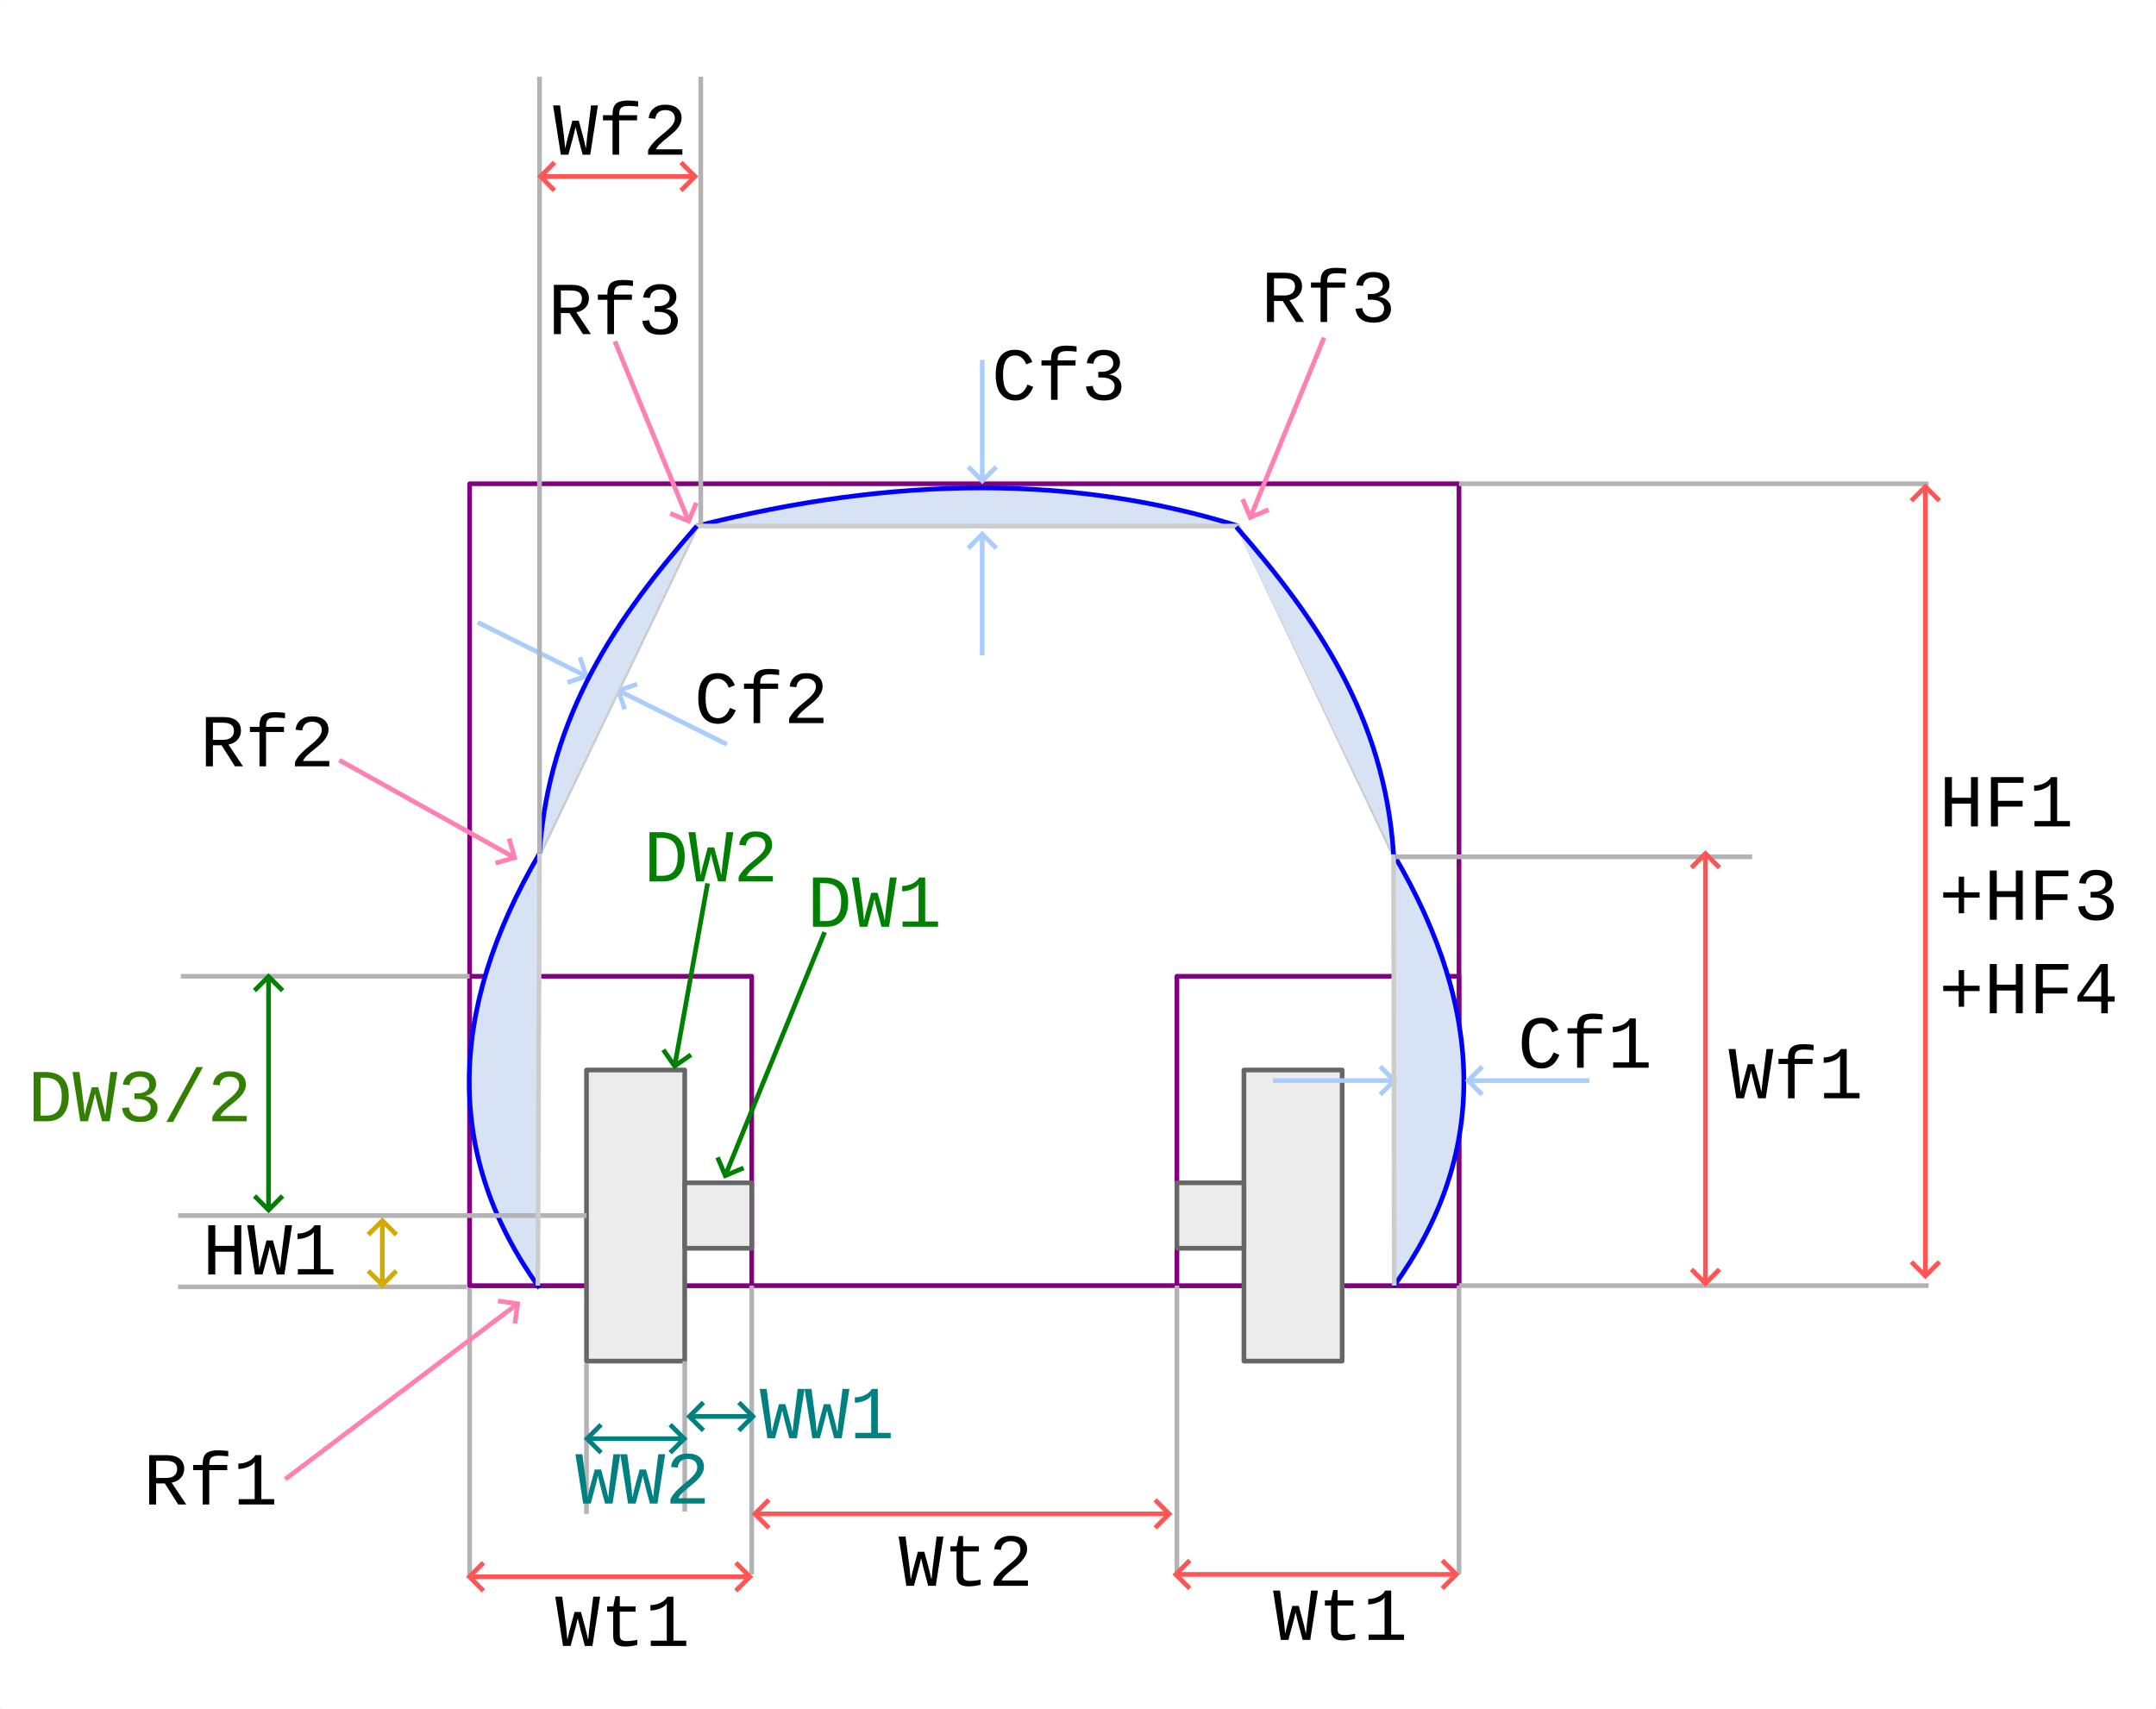
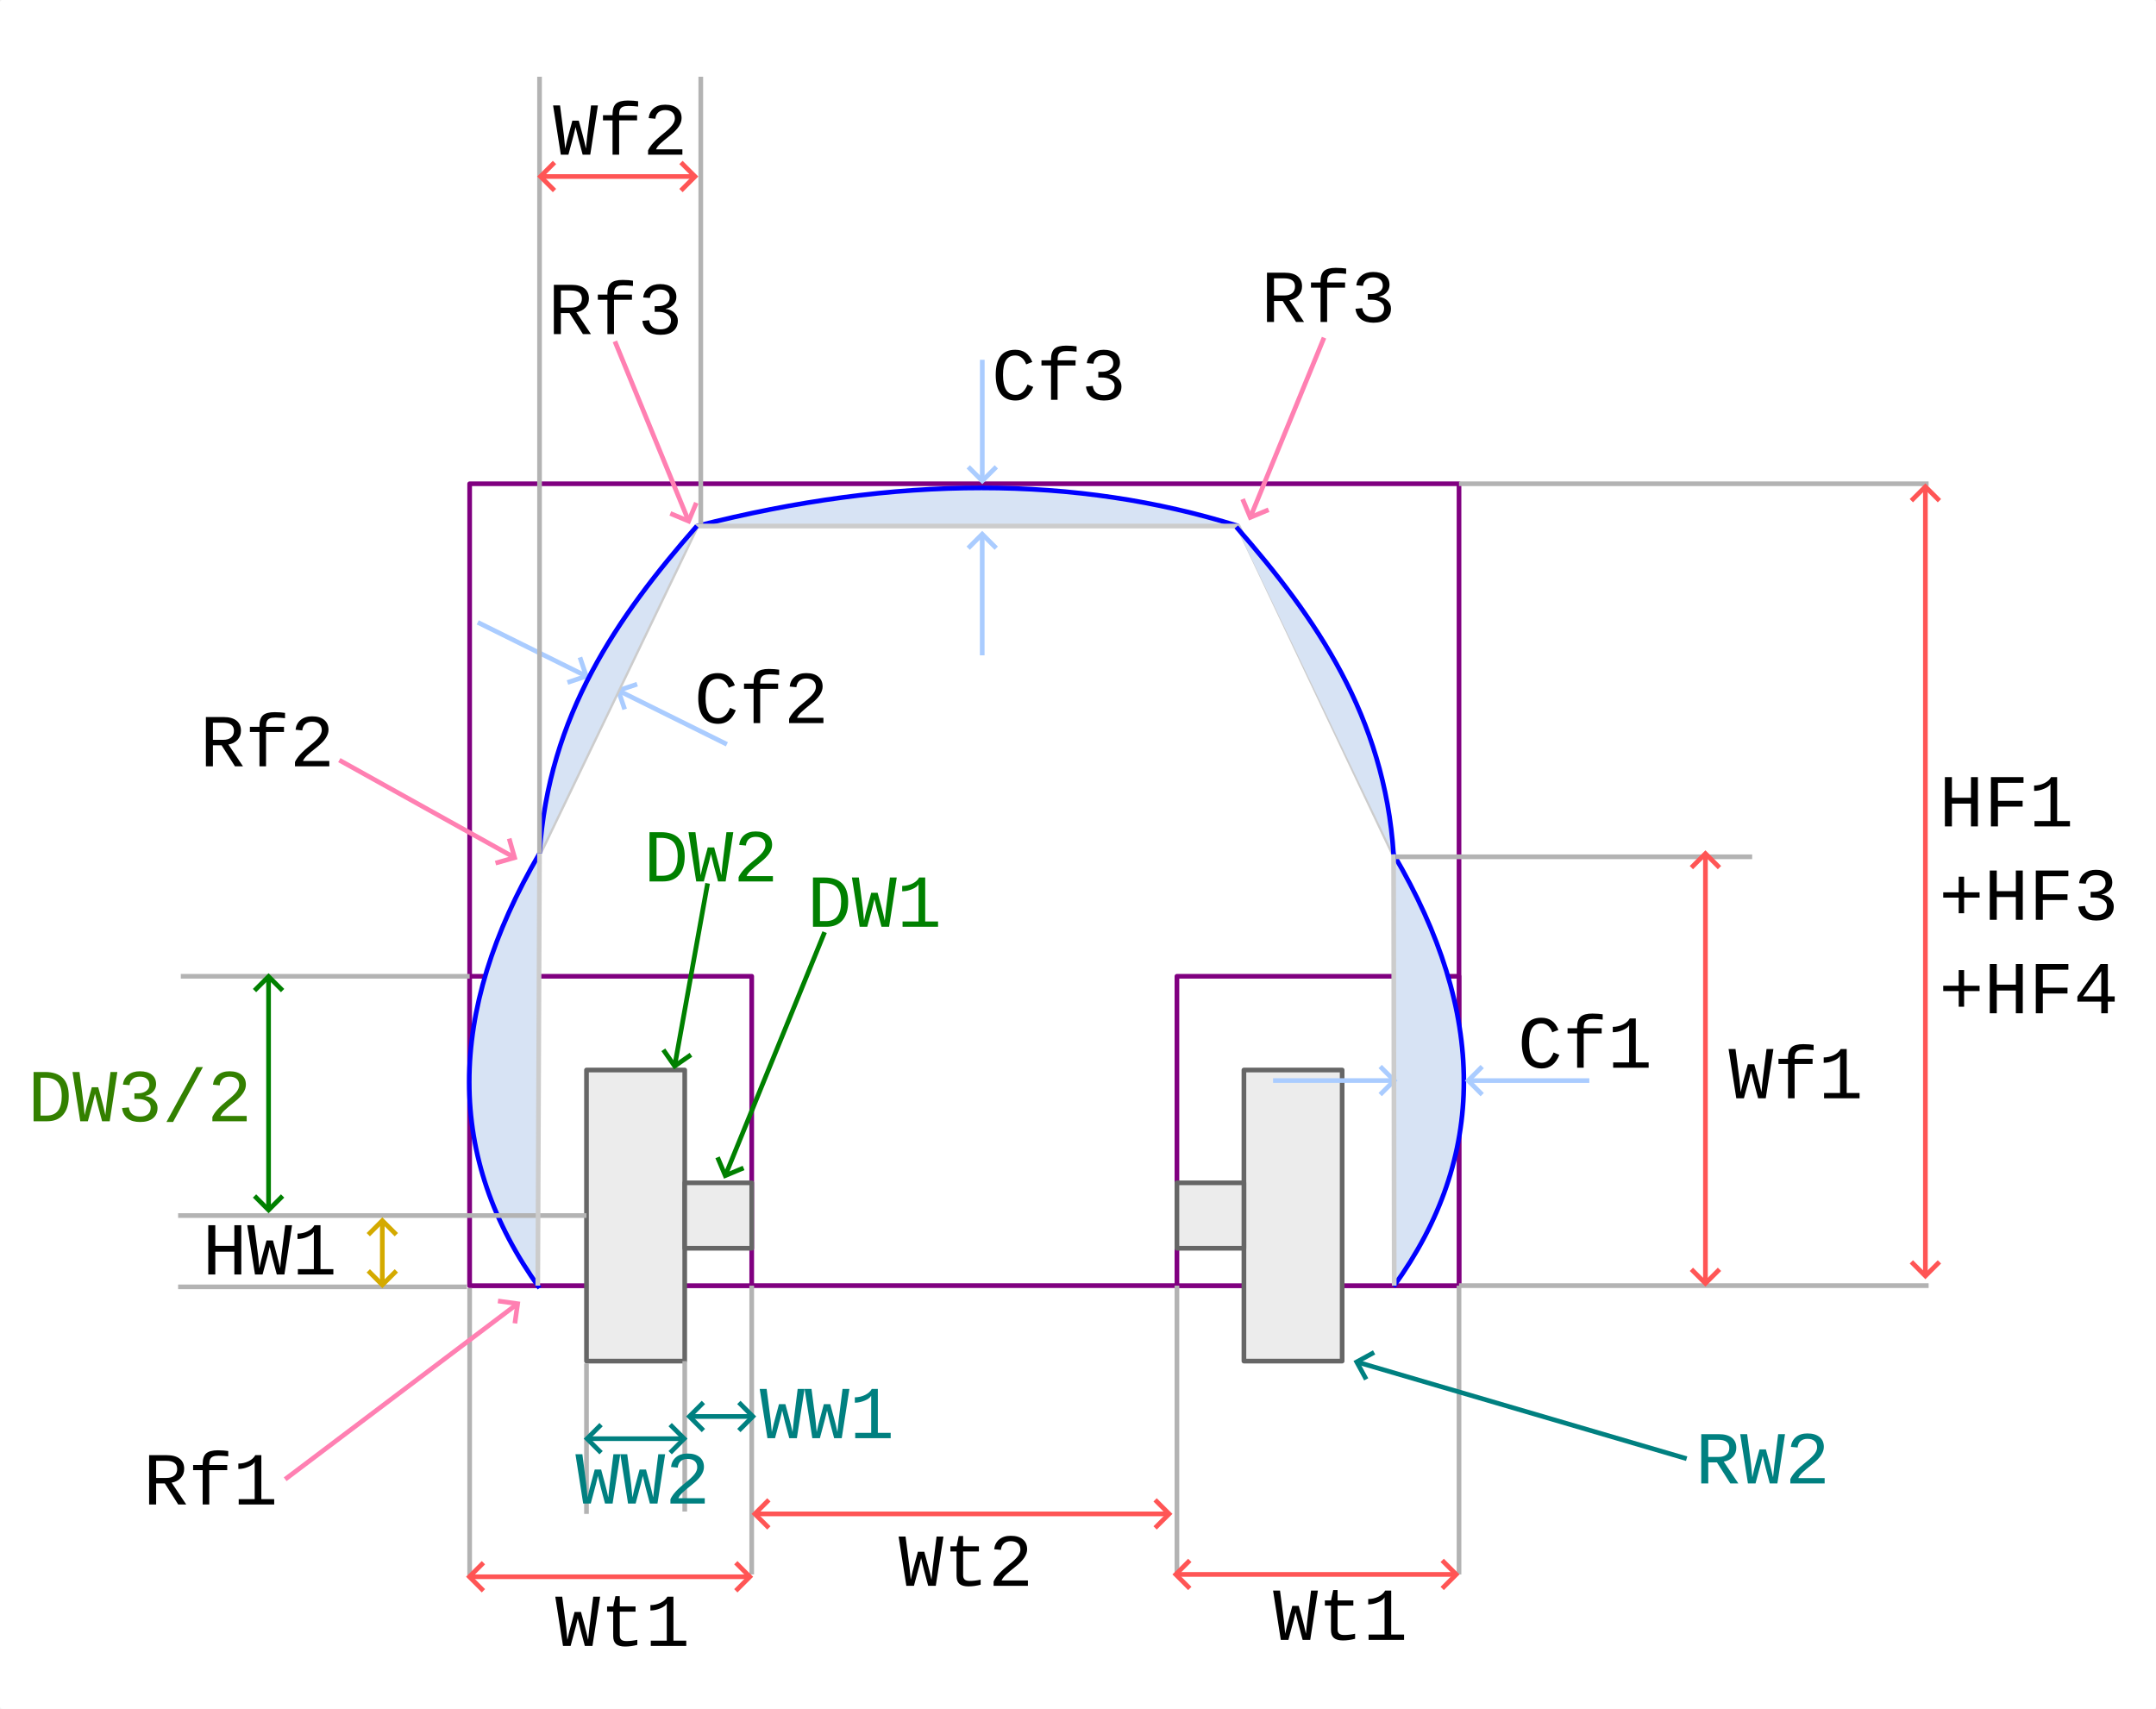
<svg xmlns="http://www.w3.org/2000/svg" width="461.388" height="365.771" viewBox="0 0 122.076 96.777" version="1.1" id="svg1">
  <defs id="defs1">
    <rect x="437.434" y="1005.936" width="98.343" height="56.057" id="rect6" />
    <rect x="252.599" y="1086.525" width="57.973" height="26.12" id="rect57" />
    <rect x="344.018" y="1318.768" width="56.937" height="23.223" id="rect56" />
    <rect x="266.363" y="1315.234" width="51.854" height="23.89" id="rect55" />
    <rect x="508.701" y="1101.815" width="113.399" height="85.049" id="rect42" />
    <marker style="overflow:visible" id="ArrowWide" refX="0" refY="0" orient="auto-start-reverse" markerWidth="1" markerHeight="1" viewBox="0 0 1 1" preserveAspectRatio="xMidYMid">
      <path style="fill:none;stroke:context-stroke;stroke-width:1;stroke-linecap:butt" d="M 3,-3 0,0 3,3" transform="rotate(180,0.125,0)" id="path6" />
    </marker>
    <marker style="overflow:visible" id="ArrowWide-38-0" refX="0" refY="0" orient="auto-start-reverse" markerWidth="1" markerHeight="1" viewBox="0 0 1 1" preserveAspectRatio="xMidYMid">
      <path style="fill:none;stroke:context-stroke;stroke-width:1;stroke-linecap:butt" d="M 3,-3 0,0 3,3" transform="rotate(180,0.125,0)" id="path6-3-6" />
    </marker>
    <marker style="overflow:visible" id="ArrowWide-2-3-3" refX="0" refY="0" orient="auto-start-reverse" markerWidth="1" markerHeight="1" viewBox="0 0 1 1" preserveAspectRatio="xMidYMid">
      <path style="fill:none;stroke:context-stroke;stroke-width:1;stroke-linecap:butt" d="M 3,-3 0,0 3,3" transform="rotate(180,0.125,0)" id="path6-89-3-2" />
    </marker>
    <marker style="overflow:visible" id="ArrowWide-2-3-3-7" refX="0" refY="0" orient="auto-start-reverse" markerWidth="1" markerHeight="1" viewBox="0 0 1 1" preserveAspectRatio="xMidYMid">
      <path style="fill:none;stroke:context-stroke;stroke-width:1;stroke-linecap:butt" d="M 3,-3 0,0 3,3" transform="rotate(180,0.125,0)" id="path6-89-3-2-6" />
    </marker>
    <marker style="overflow:visible" id="ArrowWide-38-0-5" refX="0" refY="0" orient="auto-start-reverse" markerWidth="1" markerHeight="1" viewBox="0 0 1 1" preserveAspectRatio="xMidYMid">
      <path style="fill:none;stroke:context-stroke;stroke-width:1;stroke-linecap:butt" d="M 3,-3 0,0 3,3" transform="rotate(180,0.125,0)" id="path6-3-6-6" />
    </marker>
    <rect x="272.764" y="1099.841" width="42.795" height="20.947" id="rect5-8" />
    <rect x="272.764" y="1099.841" width="42.795" height="20.947" id="rect5-9" />
    <marker style="overflow:visible" id="ArrowWide-75-1-6-6" refX="0" refY="0" orient="auto-start-reverse" markerWidth="1" markerHeight="1" viewBox="0 0 1 1" preserveAspectRatio="xMidYMid">
      <path style="fill:none;stroke:context-stroke;stroke-width:1;stroke-linecap:butt" d="M 3,-3 0,0 3,3" transform="rotate(180,0.125,0)" id="path6-69-0-2-6" />
    </marker>
    <rect x="57.211" y="631.119" width="48.652" height="27.93" id="rect37-7-4" />
    <rect x="57.211" y="631.119" width="48.652" height="27.93" id="rect37-7-4-2" />
    <marker style="overflow:visible" id="ArrowWide-75-1-6-6-7" refX="0" refY="0" orient="auto-start-reverse" markerWidth="1" markerHeight="1" viewBox="0 0 1 1" preserveAspectRatio="xMidYMid">
      <path style="fill:none;stroke:context-stroke;stroke-width:1;stroke-linecap:butt" d="M 3,-3 0,0 3,3" transform="rotate(180,0.125,0)" id="path6-69-0-2-6-2" />
    </marker>
    <marker style="overflow:visible" id="ArrowWide-8-9" refX="0" refY="0" orient="auto-start-reverse" markerWidth="1" markerHeight="1" viewBox="0 0 1 1" preserveAspectRatio="xMidYMid">
      <path style="fill:none;stroke:context-stroke;stroke-width:1;stroke-linecap:butt" d="M 3,-3 0,0 3,3" transform="rotate(180,0.125,0)" id="path6-60-4" />
    </marker>
    <marker style="overflow:visible" id="ArrowWide-8-9-0" refX="0" refY="0" orient="auto-start-reverse" markerWidth="1" markerHeight="1" viewBox="0 0 1 1" preserveAspectRatio="xMidYMid">
      <path style="fill:none;stroke:context-stroke;stroke-width:1;stroke-linecap:butt" d="M 3,-3 0,0 3,3" transform="rotate(180,0.125,0)" id="path6-60-4-8" />
    </marker>
    <marker style="overflow:visible" id="ArrowWide-8-9-8" refX="0" refY="0" orient="auto-start-reverse" markerWidth="1" markerHeight="1" viewBox="0 0 1 1" preserveAspectRatio="xMidYMid">
      <path style="fill:none;stroke:context-stroke;stroke-width:1;stroke-linecap:butt" d="M 3,-3 0,0 3,3" transform="rotate(180,0.125,0)" id="path6-60-4-5" />
    </marker>
    <rect x="479.566" y="634.474" width="50.195" height="32.291" id="rect39-4" />
    <rect x="276.143" y="935.642" width="54.508" height="27.93" id="rect40-8" />
    <rect x="479.566" y="634.474" width="50.195" height="32.291" id="rect39-4-7" />
    <marker style="overflow:visible" id="ArrowWide-8-9-0-5" refX="0" refY="0" orient="auto-start-reverse" markerWidth="1" markerHeight="1" viewBox="0 0 1 1" preserveAspectRatio="xMidYMid">
      <path style="fill:none;stroke:context-stroke;stroke-width:1;stroke-linecap:butt" d="M 3,-3 0,0 3,3" transform="rotate(180,0.125,0)" id="path6-60-4-8-9" />
    </marker>
    <marker style="overflow:visible" id="ArrowWide-8-9-04" refX="0" refY="0" orient="auto-start-reverse" markerWidth="1" markerHeight="1" viewBox="0 0 1 1" preserveAspectRatio="xMidYMid">
      <path style="fill:none;stroke:context-stroke;stroke-width:1;stroke-linecap:butt" d="M 3,-3 0,0 3,3" transform="rotate(180,0.125,0)" id="path6-60-4-88" />
    </marker>
    <marker style="overflow:visible" id="ArrowWide-8-9-04-2" refX="0" refY="0" orient="auto-start-reverse" markerWidth="1" markerHeight="1" viewBox="0 0 1 1" preserveAspectRatio="xMidYMid">
      <path style="fill:none;stroke:context-stroke;stroke-width:1;stroke-linecap:butt" d="M 3,-3 0,0 3,3" transform="rotate(180,0.125,0)" id="path6-60-4-88-5" />
    </marker>
    <rect x="329.497" y="450.312" width="55.231" height="24.557" id="rect2-9" />
    <rect x="139.6" y="614.001" width="56.808" height="23.425" id="rect38-8" />
    <marker style="overflow:visible" id="ArrowWide-8-9-5" refX="0" refY="0" orient="auto-start-reverse" markerWidth="1" markerHeight="1" viewBox="0 0 1 1" preserveAspectRatio="xMidYMid">
      <path style="fill:none;stroke:context-stroke;stroke-width:1;stroke-linecap:butt" d="M 3,-3 0,0 3,3" transform="rotate(180,0.125,0)" id="path6-60-4-0" />
    </marker>
    <marker style="overflow:visible" id="ArrowWide-8-9-5-6" refX="0" refY="0" orient="auto-start-reverse" markerWidth="1" markerHeight="1" viewBox="0 0 1 1" preserveAspectRatio="xMidYMid">
      <path style="fill:none;stroke:context-stroke;stroke-width:1;stroke-linecap:butt" d="M 3,-3 0,0 3,3" transform="rotate(180,0.125,0)" id="path6-60-4-0-2" />
    </marker>
    <marker style="overflow:visible" id="ArrowWide-629" refX="0" refY="0" orient="auto-start-reverse" markerWidth="1" markerHeight="1" viewBox="0 0 1 1" preserveAspectRatio="xMidYMid">
      <path style="fill:none;stroke:context-stroke;stroke-width:1;stroke-linecap:butt" d="M 3,-3 0,0 3,3" transform="rotate(180,0.125,0)" id="path6-90" />
    </marker>
    <rect x="252.599" y="1086.525" width="57.973" height="26.12" id="rect57-0" />
    <marker style="overflow:visible" id="ArrowWide-75-1-6-6-7-7" refX="0" refY="0" orient="auto-start-reverse" markerWidth="1" markerHeight="1" viewBox="0 0 1 1" preserveAspectRatio="xMidYMid">
      <path style="fill:none;stroke:context-stroke;stroke-width:1;stroke-linecap:butt" d="M 3,-3 0,0 3,3" transform="rotate(180,0.125,0)" id="path6-69-0-2-6-2-5" />
    </marker>
    <rect x="57.211" y="631.119" width="48.652" height="27.93" id="rect37-7-4-2-3" />
    <marker style="overflow:visible" id="ArrowWide-75-1-6-6-7-7-7" refX="0" refY="0" orient="auto-start-reverse" markerWidth="1" markerHeight="1" viewBox="0 0 1 1" preserveAspectRatio="xMidYMid">
      <path style="fill:none;stroke:context-stroke;stroke-width:1;stroke-linecap:butt" d="M 3,-3 0,0 3,3" transform="rotate(180,0.125,0)" id="path6-69-0-2-6-2-5-5" />
    </marker>
    <rect x="57.211" y="631.119" width="48.652" height="27.93" id="rect37-7-4-2-3-1" />
    <marker style="overflow:visible" id="ArrowWide-8-9-02" refX="0" refY="0" orient="auto-start-reverse" markerWidth="1" markerHeight="1" viewBox="0 0 1 1" preserveAspectRatio="xMidYMid">
      <path style="fill:none;stroke:context-stroke;stroke-width:1;stroke-linecap:butt" d="M 3,-3 0,0 3,3" transform="rotate(180,0.125,0)" id="path6-60-4-3" />
    </marker>
    <marker style="overflow:visible" id="ArrowWide-8-9-0-5-9" refX="0" refY="0" orient="auto-start-reverse" markerWidth="1" markerHeight="1" viewBox="0 0 1 1" preserveAspectRatio="xMidYMid">
      <path style="fill:none;stroke:context-stroke;stroke-width:1;stroke-linecap:butt" d="M 3,-3 0,0 3,3" transform="rotate(180,0.125,0)" id="path6-60-4-8-9-3" />
    </marker>
    <rect x="437.434" y="1005.936" width="98.343" height="56.057" id="rect6-5" />
    <marker style="overflow:visible" id="ArrowWide-38-0-3" refX="0" refY="0" orient="auto-start-reverse" markerWidth="1" markerHeight="1" viewBox="0 0 1 1" preserveAspectRatio="xMidYMid">
      <path style="fill:none;stroke:context-stroke;stroke-width:1;stroke-linecap:butt" d="M 3,-3 0,0 3,3" transform="rotate(180,0.125,0)" id="path6-3-6-2" />
    </marker>
    <marker style="overflow:visible" id="ArrowWide-2-3-3-0" refX="0" refY="0" orient="auto-start-reverse" markerWidth="1" markerHeight="1" viewBox="0 0 1 1" preserveAspectRatio="xMidYMid">
      <path style="fill:none;stroke:context-stroke;stroke-width:1;stroke-linecap:butt" d="M 3,-3 0,0 3,3" transform="rotate(180,0.125,0)" id="path6-89-3-2-61" />
    </marker>
    <rect x="272.764" y="1099.841" width="42.795" height="20.947" id="rect5-9-6" />
+     <marker style="overflow:visible" id="ArrowWide-75-1-6-6-75" refX="0" refY="0" orient="auto-start-reverse" markerWidth="1" markerHeight="1" viewBox="0 0 1 1" preserveAspectRatio="xMidYMid">
+       <path style="fill:none;stroke:context-stroke;stroke-width:1;stroke-linecap:butt" d="M 3,-3 0,0 3,3" transform="rotate(180,0.125,0)" id="path6-69-0-2-6-3" />
+     </marker>
+     <rect x="437.434" y="1005.936" width="98.343" height="56.057" id="rect6-5-2" />
  </defs>
  <g id="layer1" transform="translate(-22.38965,-276.6394)">
    <rect style="fill:#ffffff;stroke:#ffffff;stroke-width:0.265;stroke-linejoin:round" id="rect58" width="121.811" height="96.512" x="22.522" y="276.772" />
    <text xml:space="preserve" transform="matrix(0.2645833,0,0,0.2645833,-12.98062,173.9172)" id="text38-8" style="font-size:16px;line-height:normal;font-family:'Liberation Mono';-inkscape-font-specification:'Liberation Mono';text-decoration-color:#000000;white-space:pre;shape-inside:url(#rect38-8);display:inline;fill:#338000;stroke-width:1;-inkscape-stroke:none;stop-color:#000000">
      <tspan x="139.6" y="628.236" id="tspan2">DW3/2</tspan>
    </text>
    <rect style="fill:#ffffff;stroke:#800080;stroke-width:0.265;stroke-linejoin:round" id="rect3" width="56.019" height="45.411" x="48.982" y="304.035" />
    <text xml:space="preserve" transform="matrix(0.2645833,0,0,0.2645833,-10.47796,22.82431)" id="text4-6-7" style="font-size:16px;line-height:normal;font-family:'Liberation Mono';-inkscape-font-specification:'Liberation Mono';text-decoration-color:#000000;white-space:pre;shape-inside:url(#rect5-9-6);display:inline;fill:#000000;stroke-width:1;-inkscape-stroke:none;stop-color:#000000">
      <tspan x="272.764" y="1114.076" id="tspan3">Cf2</tspan>
    </text>
    <path style="fill:#338000;stroke:#aaccff;stroke-width:0.265;stroke-linejoin:round;marker-start:url(#ArrowWide-38-0-3)" d="M 55.527,314.901 49.44,311.884" id="path20-47-1-4" />
    <path style="fill:#338000;stroke:#aaccff;stroke-width:0.265;stroke-linejoin:round;marker-start:url(#ArrowWide-2-3-3-0)" d="m 57.46,315.773 6.087,3.017" id="path20-8-6-5-7" />
    <text xml:space="preserve" transform="matrix(0.2645833,0,0,0.2645833,1.252274,37.88046)" id="text57-0" style="font-size:16px;line-height:normal;font-family:'Liberation Mono';-inkscape-font-specification:'Liberation Mono';text-decoration-color:#000000;white-space:pre;shape-inside:url(#rect57-0);display:inline;fill:#008000;stroke-width:1;-inkscape-stroke:none;stop-color:#000000">
      <tspan x="252.6" y="1100.762" id="tspan4">DW1</tspan>
    </text>
    <rect style="fill:#ffffff;stroke:#800080;stroke-width:0.265;stroke-linejoin:round" id="rect4" width="15.971" height="17.521" x="48.982" y="331.926" />
    <rect style="fill:#ffffff;stroke:#800080;stroke-width:0.265;stroke-linejoin:round" id="rect4-9" width="15.971" height="17.521" x="89.029" y="331.926" />
    <rect style="fill:#ececec;stroke:#666666;stroke-width:0.265;stroke-linejoin:round" id="rect32-2-7" width="16.485" height="5.562" x="-353.719" y="55.598" transform="rotate(-90)" />
    <rect style="fill:#ececec;stroke:#666666;stroke-width:0.265;stroke-linejoin:round" id="rect33-6-5" width="3.706" height="3.793" x="-347.33" y="61.161" transform="rotate(-90)" />
    <rect style="fill:#ececec;stroke:#666666;stroke-width:0.265;stroke-linejoin:round" id="rect32-2-7-9" width="16.485" height="5.562" x="-353.719" y="-98.384" transform="matrix(0,-1,-1,0,0,0)" />
    <rect style="fill:#ececec;stroke:#666666;stroke-width:0.265;stroke-linejoin:round" id="rect33-6-5-7" width="3.706" height="3.793" x="-347.33" y="-92.822" transform="matrix(0,-1,-1,0,0,0)" />
    <path style="fill:#d7e3f4;stroke:#0000ff;stroke-width:0.265;stroke-linejoin:round" d="m 52.939,349.585 c -5.306,-7.357 -5.306,-15.563 0,-24.617" id="path33-8-9" />
    <path style="fill:#d7e3f4;stroke:#0000ff;stroke-width:0.265;stroke-linejoin:round" d="m 101.296,349.495 c 5.306,-7.315 5.306,-15.474 0,-24.476" id="path33-8-9-7" />
    <path style="fill:#d7e3f4;stroke:#0000ff;stroke-width:0.265;stroke-linejoin:round" d="m 92.497,306.429 c -9.161,-2.879 -19.378,-2.879 -30.651,0" id="path33-8-9-7-3" />
    <path style="fill:#338000;stroke:#aaccff;stroke-width:0.265;stroke-linejoin:round;marker-start:url(#ArrowWide-38-0)" d="M 78.008,303.807 V 297.013" id="path20-47-1" />
    <path style="fill:#338000;stroke:#aaccff;stroke-width:0.265;stroke-linejoin:round;marker-start:url(#ArrowWide-2-3-3)" d="m 78.004,306.955 v 6.794" id="path20-8-6-5" />
    <path style="fill:#338000;stroke:#aaccff;stroke-width:0.265;stroke-linejoin:round;marker-start:url(#ArrowWide-38-0-5)" d="m 105.586,337.835 h 6.794" id="path20-47-1-7" />
    <path style="fill:#338000;stroke:#aaccff;stroke-width:0.265;stroke-linejoin:round;marker-start:url(#ArrowWide-2-3-3-7)" d="M 101.267,337.831 H 94.473" id="path20-8-6-5-4" />
    <text xml:space="preserve" transform="matrix(0.2645833,0,0,0.2645833,36.15246,42.34032)" id="text4-3" style="font-size:16px;line-height:normal;font-family:'Liberation Mono';-inkscape-font-specification:'Liberation Mono';text-decoration-color:#000000;white-space:pre;shape-inside:url(#rect5-8);display:inline;fill:#000000;stroke-width:1;-inkscape-stroke:none;stop-color:#000000">
      <tspan x="272.764" y="1114.076" id="tspan5">Cf1</tspan>
    </text>
    <text xml:space="preserve" transform="matrix(0.2645833,0,0,0.2645833,6.364027,4.514217)" id="text4-6" style="font-size:16px;line-height:normal;font-family:'Liberation Mono';-inkscape-font-specification:'Liberation Mono';text-decoration-color:#000000;white-space:pre;shape-inside:url(#rect5-9);display:inline;fill:#000000;stroke-width:1;-inkscape-stroke:none;stop-color:#000000">
      <tspan x="272.764" y="1114.076" id="tspan6">Cf3</tspan>
    </text>
    <path style="fill:#338000;stroke:#ff80b2;stroke-width:0.265;stroke-linejoin:round;marker-start:url(#ArrowWide-75-1-6-6)" d="m 93.207,305.88 4.151,-10.117" id="path21-2-7-9-0" />
    <text xml:space="preserve" transform="matrix(0.2645833,0,0,0.2645833,78.65673,124.1231)" id="text37-1-4" style="font-size:16px;line-height:normal;font-family:'Liberation Mono';-inkscape-font-specification:'Liberation Mono';text-decoration-color:#000000;white-space:pre;shape-inside:url(#rect37-7-4);display:inline;fill:#000000;stroke-width:1;-inkscape-stroke:none;stop-color:#000000">
      <tspan x="57.211" y="645.356" id="tspan7">Rf3</tspan>
    </text>
    <path style="fill:#338000;stroke:#ff80b2;stroke-width:0.265;stroke-linejoin:round;marker-start:url(#ArrowWide-75-1-6-6-7)" d="m 61.357,306.089 -4.151,-10.117" id="path21-2-7-9-0-1" />
    <text xml:space="preserve" transform="matrix(0.2645833,0,0,0.2645833,38.27817,124.8089)" id="text37-1-4-0" style="font-size:16px;line-height:normal;font-family:'Liberation Mono';-inkscape-font-specification:'Liberation Mono';text-decoration-color:#000000;white-space:pre;shape-inside:url(#rect37-7-4-2);display:inline;fill:#000000;stroke-width:1;-inkscape-stroke:none;stop-color:#000000">
      <tspan x="57.211" y="645.356" id="tspan8">Rf3</tspan>
    </text>
    <path style="fill:none;stroke:#b3b3b3;stroke-width:0.265;stroke-linejoin:round" d="m 48.982,349.579 v 16.354" id="path4-2-5-7-4-6-9" />
    <path style="fill:none;stroke:#b3b3b3;stroke-width:0.265;stroke-linejoin:round" d="m 64.953,349.446 v 16.354" id="path4-2-5-7-4-6-9-7" />
    <path style="fill:none;stroke:#b3b3b3;stroke-width:0.265;stroke-linejoin:round" d="m 89.029,349.446 v 16.354" id="path4-2-5-7-4-6-9-77" />
    <path style="fill:none;stroke:#b3b3b3;stroke-width:0.265;stroke-linejoin:round" d="m 105.001,349.446 v 16.354" id="path4-2-5-7-4-6-9-5" />
    <path style="fill:#338000;stroke:#ff5555;stroke-width:0.265;stroke-linejoin:round;marker-start:url(#ArrowWide-8-9);marker-end:url(#ArrowWide-8-9)" d="M 64.781,365.932 H 49.033" id="path38-6-9" />
    <path style="fill:#338000;stroke:#ff5555;stroke-width:0.265;stroke-linejoin:round;marker-start:url(#ArrowWide-8-9-0);marker-end:url(#ArrowWide-8-9-0)" d="M 88.522,362.372 H 65.196" id="path38-6-9-9" />
    <path style="fill:#338000;stroke:#ff5555;stroke-width:0.265;stroke-linejoin:round;marker-start:url(#ArrowWide-8-9-8);marker-end:url(#ArrowWide-8-9-8)" d="M 104.778,365.8 H 89.029" id="path38-6-9-5" />
    <text xml:space="preserve" transform="matrix(0.2645833,0,0,0.2645833,-73.0551,198.2132)" id="text39-3" style="font-size:16px;line-height:normal;font-family:'Liberation Mono';-inkscape-font-specification:'Liberation Mono';text-decoration-color:#000000;white-space:pre;shape-inside:url(#rect39-4);display:inline;fill:#000000;stroke-width:1;-inkscape-stroke:none;stop-color:#000000">
      <tspan x="479.566" y="648.711" id="tspan9">Wt1</tspan>
    </text>
    <text xml:space="preserve" transform="matrix(0.2645833,0,0,0.2645833,0.2072715,115.1222)" id="text40-4" style="font-size:16px;line-height:normal;font-family:'Liberation Mono';-inkscape-font-specification:'Liberation Mono';text-decoration-color:#000000;white-space:pre;shape-inside:url(#rect40-8);display:inline;fill:#000000;stroke-width:1;-inkscape-stroke:none;stop-color:#000000">
      <tspan x="276.143" y="949.879" id="tspan10">Wt2</tspan>
    </text>
    <text xml:space="preserve" transform="matrix(0.2645833,0,0,0.2645833,-32.41235,197.8686)" id="text39-3-1" style="font-size:16px;line-height:normal;font-family:'Liberation Mono';-inkscape-font-specification:'Liberation Mono';text-decoration-color:#000000;white-space:pre;shape-inside:url(#rect39-4-7);display:inline;fill:#000000;stroke-width:1;-inkscape-stroke:none;stop-color:#000000">
      <tspan x="479.566" y="648.711" id="tspan11">Wt1</tspan>
    </text>
    <path style="fill:none;stroke:#b3b3b3;stroke-width:0.265;stroke-linejoin:round" d="m 105.001,349.446 h 26.59" id="path4-2-5-7-4-6-9-5-1" />
    <path style="fill:none;stroke:#b3b3b3;stroke-width:0.265;stroke-linejoin:round" d="m 32.475,349.515 h 16.354" id="path4-2-5-7-4-6-9-5-1-9" />
    <path style="fill:none;stroke:#b3b3b3;stroke-width:0.265;stroke-linejoin:round" d="m 105.001,304.035 h 26.59" id="path4-2-5-7-4-6-9-5-1-4" />
    <path style="fill:#338000;stroke:#ff5555;stroke-width:0.265;stroke-linejoin:round;marker-start:url(#ArrowWide-8-9-0-5);marker-end:url(#ArrowWide-8-9-0-5)" d="m 131.408,304.266 v 44.564" id="path38-6-9-9-8" />
    <path style="fill:none;stroke:#b3b3b3;stroke-width:0.265;stroke-linejoin:round" d="m 32.628,331.926 h 16.354" id="path4-2-5-7-4-6-9-5-1-3" />
    <path style="fill:#338000;stroke:#008000;stroke-width:0.265;stroke-linejoin:round;marker-start:url(#ArrowWide-8-9-04);marker-end:url(#ArrowWide-8-9-04)" d="M 37.596,345.097 V 332.007" id="path38-6-9-7" />
    <path style="fill:none;stroke:#b3b3b3;stroke-width:0.265;stroke-linejoin:round" d="M 32.475,345.477 H 55.598" id="path4-2-5-7-4-6-9-5-1-9-3" />
    <path style="fill:#338000;stroke:#d4aa00;stroke-width:0.265;stroke-linejoin:round;marker-start:url(#ArrowWide-8-9-04-2);marker-end:url(#ArrowWide-8-9-04-2)" d="m 44.037,349.337 v -3.506" id="path38-6-9-7-9" />
    <text xml:space="preserve" transform="matrix(0.2645833,0,0,0.2645833,-53.33109,225.9013)" id="text2-4" style="font-size:16px;line-height:normal;font-family:'Liberation Mono';-inkscape-font-specification:'Liberation Mono';text-decoration-color:#000000;white-space:pre;shape-inside:url(#rect2-9);display:inline;fill:#000000;stroke-width:1;-inkscape-stroke:none;stop-color:#000000">
      <tspan x="329.498" y="464.549" id="tspan12">HW1</tspan>
    </text>
    <text xml:space="preserve" transform="matrix(0.2645833,0,0,0.2645833,-2.415014,28.14926)" id="text30" style="font-size:16px;line-height:normal;font-family:'Liberation Mono';-inkscape-font-specification:'Liberation Mono';text-decoration-color:#000000;white-space:pre;shape-inside:url(#rect42);display:inline;fill:#000000;stroke-width:1;-inkscape-stroke:none;stop-color:#000000">
      <tspan x="508.701" y="1116.051" id="tspan13">HF1
</tspan>
      <tspan x="508.701" y="1136.051" id="tspan14">+HF3
</tspan>
      <tspan x="508.701" y="1156.051" id="tspan15">+HF4</tspan>
    </text>
    <path style="fill:none;stroke:#b3b3b3;stroke-width:0.265;stroke-linejoin:round" d="m 55.598,353.851 v 8.521" id="path4-2-5-7-4-6-9-7-2" />
    <path style="fill:none;stroke:#b3b3b3;stroke-width:0.265;stroke-linejoin:round" d="m 61.161,353.719 v 8.521" id="path4-2-5-7-4-6-9-7-2-1" />
    <path style="fill:#338000;stroke:#008080;stroke-width:0.265;stroke-linejoin:round;marker-start:url(#ArrowWide-8-9-5);marker-end:url(#ArrowWide-8-9-5)" d="M 61.064,358.112 H 55.695" id="path38-6-9-2" />
    <path style="fill:#338000;stroke:#008080;stroke-width:0.265;stroke-linejoin:round;marker-start:url(#ArrowWide-8-9-5-6);marker-end:url(#ArrowWide-8-9-5-6)" d="M 64.953,356.855 H 61.489" id="path38-6-9-2-2" />
    <text xml:space="preserve" transform="matrix(0.2645833,0,0,0.2645833,-15.50324,10.02923)" id="text55" style="font-size:16px;line-height:normal;font-family:'Liberation Mono';-inkscape-font-specification:'Liberation Mono';text-decoration-color:#000000;white-space:pre;shape-inside:url(#rect55);display:inline;fill:#008080;stroke-width:1;-inkscape-stroke:none;stop-color:#000000">
      <tspan x="266.363" y="1329.471" id="tspan16">WW2</tspan>
    </text>
    <text xml:space="preserve" transform="matrix(0.2645833,0,0,0.2645833,-25.61674,5.393871)" id="text56" style="font-size:16px;line-height:normal;font-family:'Liberation Mono';-inkscape-font-specification:'Liberation Mono';text-decoration-color:#000000;white-space:pre;shape-inside:url(#rect56);display:inline;fill:#008080;stroke-width:1;-inkscape-stroke:none;stop-color:#000000">
      <tspan x="344.018" y="1333.004" id="tspan17">WW1</tspan>
    </text>
    <path style="fill:#008080;stroke:#008000;stroke-width:0.265;stroke-linejoin:round;marker-start:url(#ArrowWide)" d="m 60.601,336.948 1.854,-10.282" id="path57" />
    <path style="fill:#008080;stroke:#008000;stroke-width:0.265;stroke-linejoin:round;marker-start:url(#ArrowWide-629)" d="m 63.48,343.155 5.601,-13.727" id="path57-3" />
    <text xml:space="preserve" transform="matrix(0.2645833,0,0,0.2645833,-8.002384,35.313)" id="text57" style="font-size:16px;line-height:normal;font-family:'Liberation Mono';-inkscape-font-specification:'Liberation Mono';text-decoration-color:#000000;white-space:pre;shape-inside:url(#rect57);display:inline;fill:#008000;stroke-width:1;-inkscape-stroke:none;stop-color:#000000">
      <tspan x="252.6" y="1100.762" id="tspan18">DW2</tspan>
    </text>
    <path style="fill:none;stroke:#cccccc;stroke-width:0.265;stroke-linejoin:round" d="m 52.84,349.446 0.099,-24.478 8.907,-18.539 h 30.651 l 8.8,18.59 0.035,24.427" id="path11" />
    <path style="fill:#338000;stroke:#ff80b2;stroke-width:0.265;stroke-linejoin:round;marker-start:url(#ArrowWide-75-1-6-6-7-7)" d="m 51.47,325.177 -9.868,-5.491" id="path21-2-7-9-0-1-2" />
    <text xml:space="preserve" transform="matrix(0.2645833,0,0,0.2645833,18.57643,149.2867)" id="text37-1-4-0-9" style="font-size:16px;line-height:normal;font-family:'Liberation Mono';-inkscape-font-specification:'Liberation Mono';text-decoration-color:#000000;white-space:pre;shape-inside:url(#rect37-7-4-2-3);display:inline;fill:#000000;stroke-width:1;-inkscape-stroke:none;stop-color:#000000">
      <tspan x="57.211" y="645.356" id="tspan19">Rf2</tspan>
    </text>
    <path style="fill:#d7e3f4;stroke:#0000ff;stroke-width:0.265;stroke-linejoin:round" d="m 52.939,324.968 c 0.515,-7.816 4.392,-13.39 8.907,-18.539" id="path12" />
    <path style="fill:#d7e3f4;stroke:#0000ff;stroke-width:0.265;stroke-linejoin:round" d="m 101.296,325.019 c -0.515,-7.816 -4.392,-13.39 -8.907,-18.539" id="path12-9" />
    <path style="fill:#338000;stroke:#ff80b2;stroke-width:0.265;stroke-linejoin:round;marker-start:url(#ArrowWide-75-1-6-6-7-7-7)" d="m 51.646,350.509 -13.11,9.902" id="path21-2-7-9-0-1-2-6" />
    <text xml:space="preserve" transform="matrix(0.2645833,0,0,0.2645833,15.36133,191.0872)" id="text37-1-4-0-9-0" style="font-size:16px;line-height:normal;font-family:'Liberation Mono';-inkscape-font-specification:'Liberation Mono';text-decoration-color:#000000;white-space:pre;shape-inside:url(#rect37-7-4-2-3-1);display:inline;fill:#000000;stroke-width:1;-inkscape-stroke:none;stop-color:#000000">
      <tspan x="57.211" y="645.356" id="tspan20">Rf1</tspan>
    </text>
    <path style="fill:none;stroke:#b3b3b3;stroke-width:0.265;stroke-linejoin:round" d="m 62.069,280.985 v 25.337" id="path4-2-5-7-4-6-9-77-6" />
    <path style="fill:none;stroke:#b3b3b3;stroke-width:0.265;stroke-linejoin:round" d="m 52.939,280.985 v 43.983" id="path4-2-5-7-4-6-9-77-6-7" />
    <path style="fill:#338000;stroke:#ff5555;stroke-width:0.265;stroke-linejoin:round;marker-start:url(#ArrowWide-8-9-02);marker-end:url(#ArrowWide-8-9-02)" d="m 61.676,286.635 h -8.619" id="path38-6-9-22" />
    <text xml:space="preserve" transform="matrix(0.2645833,0,0,0.2645833,-62.03166,15.47867)" id="text3" style="font-size:16px;line-height:normal;font-family:'Liberation Mono';-inkscape-font-specification:'Liberation Mono';text-decoration-color:#000000;white-space:pre;shape-inside:url(#rect6);fill:#000000;stroke-width:1;-inkscape-stroke:none;stop-color:#000000">
      <tspan x="437.434" y="1020.172" id="tspan21">Wf2</tspan>
    </text>
    <text xml:space="preserve" transform="matrix(0.2645833,0,0,0.2645833,4.526202,68.91657)" id="text3-6" style="font-size:16px;line-height:normal;font-family:'Liberation Mono';-inkscape-font-specification:'Liberation Mono';text-decoration-color:#000000;white-space:pre;shape-inside:url(#rect6-5);display:inline;fill:#000000;stroke-width:1;-inkscape-stroke:none;stop-color:#000000">
      <tspan x="437.434" y="1020.172" id="tspan22">Wf1</tspan>
    </text>
    <path style="fill:none;stroke:#b3b3b3;stroke-width:0.265;stroke-linejoin:round" d="m 101.428,325.16 h 20.172" id="path4-2-5-7-4-6-9-5-1-6" />
    <path style="fill:#338000;stroke:#ff5555;stroke-width:0.265;stroke-linejoin:round;marker-start:url(#ArrowWide-8-9-0-5-9);marker-end:url(#ArrowWide-8-9-0-5-9)" d="M 118.954,325.045 V 349.251" id="path38-6-9-9-8-7" />
+     <path style="fill:#338000;stroke:#008080;stroke-width:0.265;stroke-linejoin:round;marker-start:url(#ArrowWide-75-1-6-6-75)" d="m 99.271,353.784 18.619,5.461" id="path21-2-7-9-0-2" />
+     <text xml:space="preserve" transform="matrix(0.2645833,0,0,0.2645833,2.644456,90.72696)" id="text3-6-9" style="font-size:16px;line-height:normal;font-family:'Liberation Mono';-inkscape-font-specification:'Liberation Mono';text-decoration-color:#000000;white-space:pre;shape-inside:url(#rect6-5-2);display:inline;fill:#008080;stroke-width:1;-inkscape-stroke:none;stop-color:#000000">
+       <tspan x="437.434" y="1020.172" id="tspan23">RW2</tspan>
+     </text>
  </g>
</svg>
